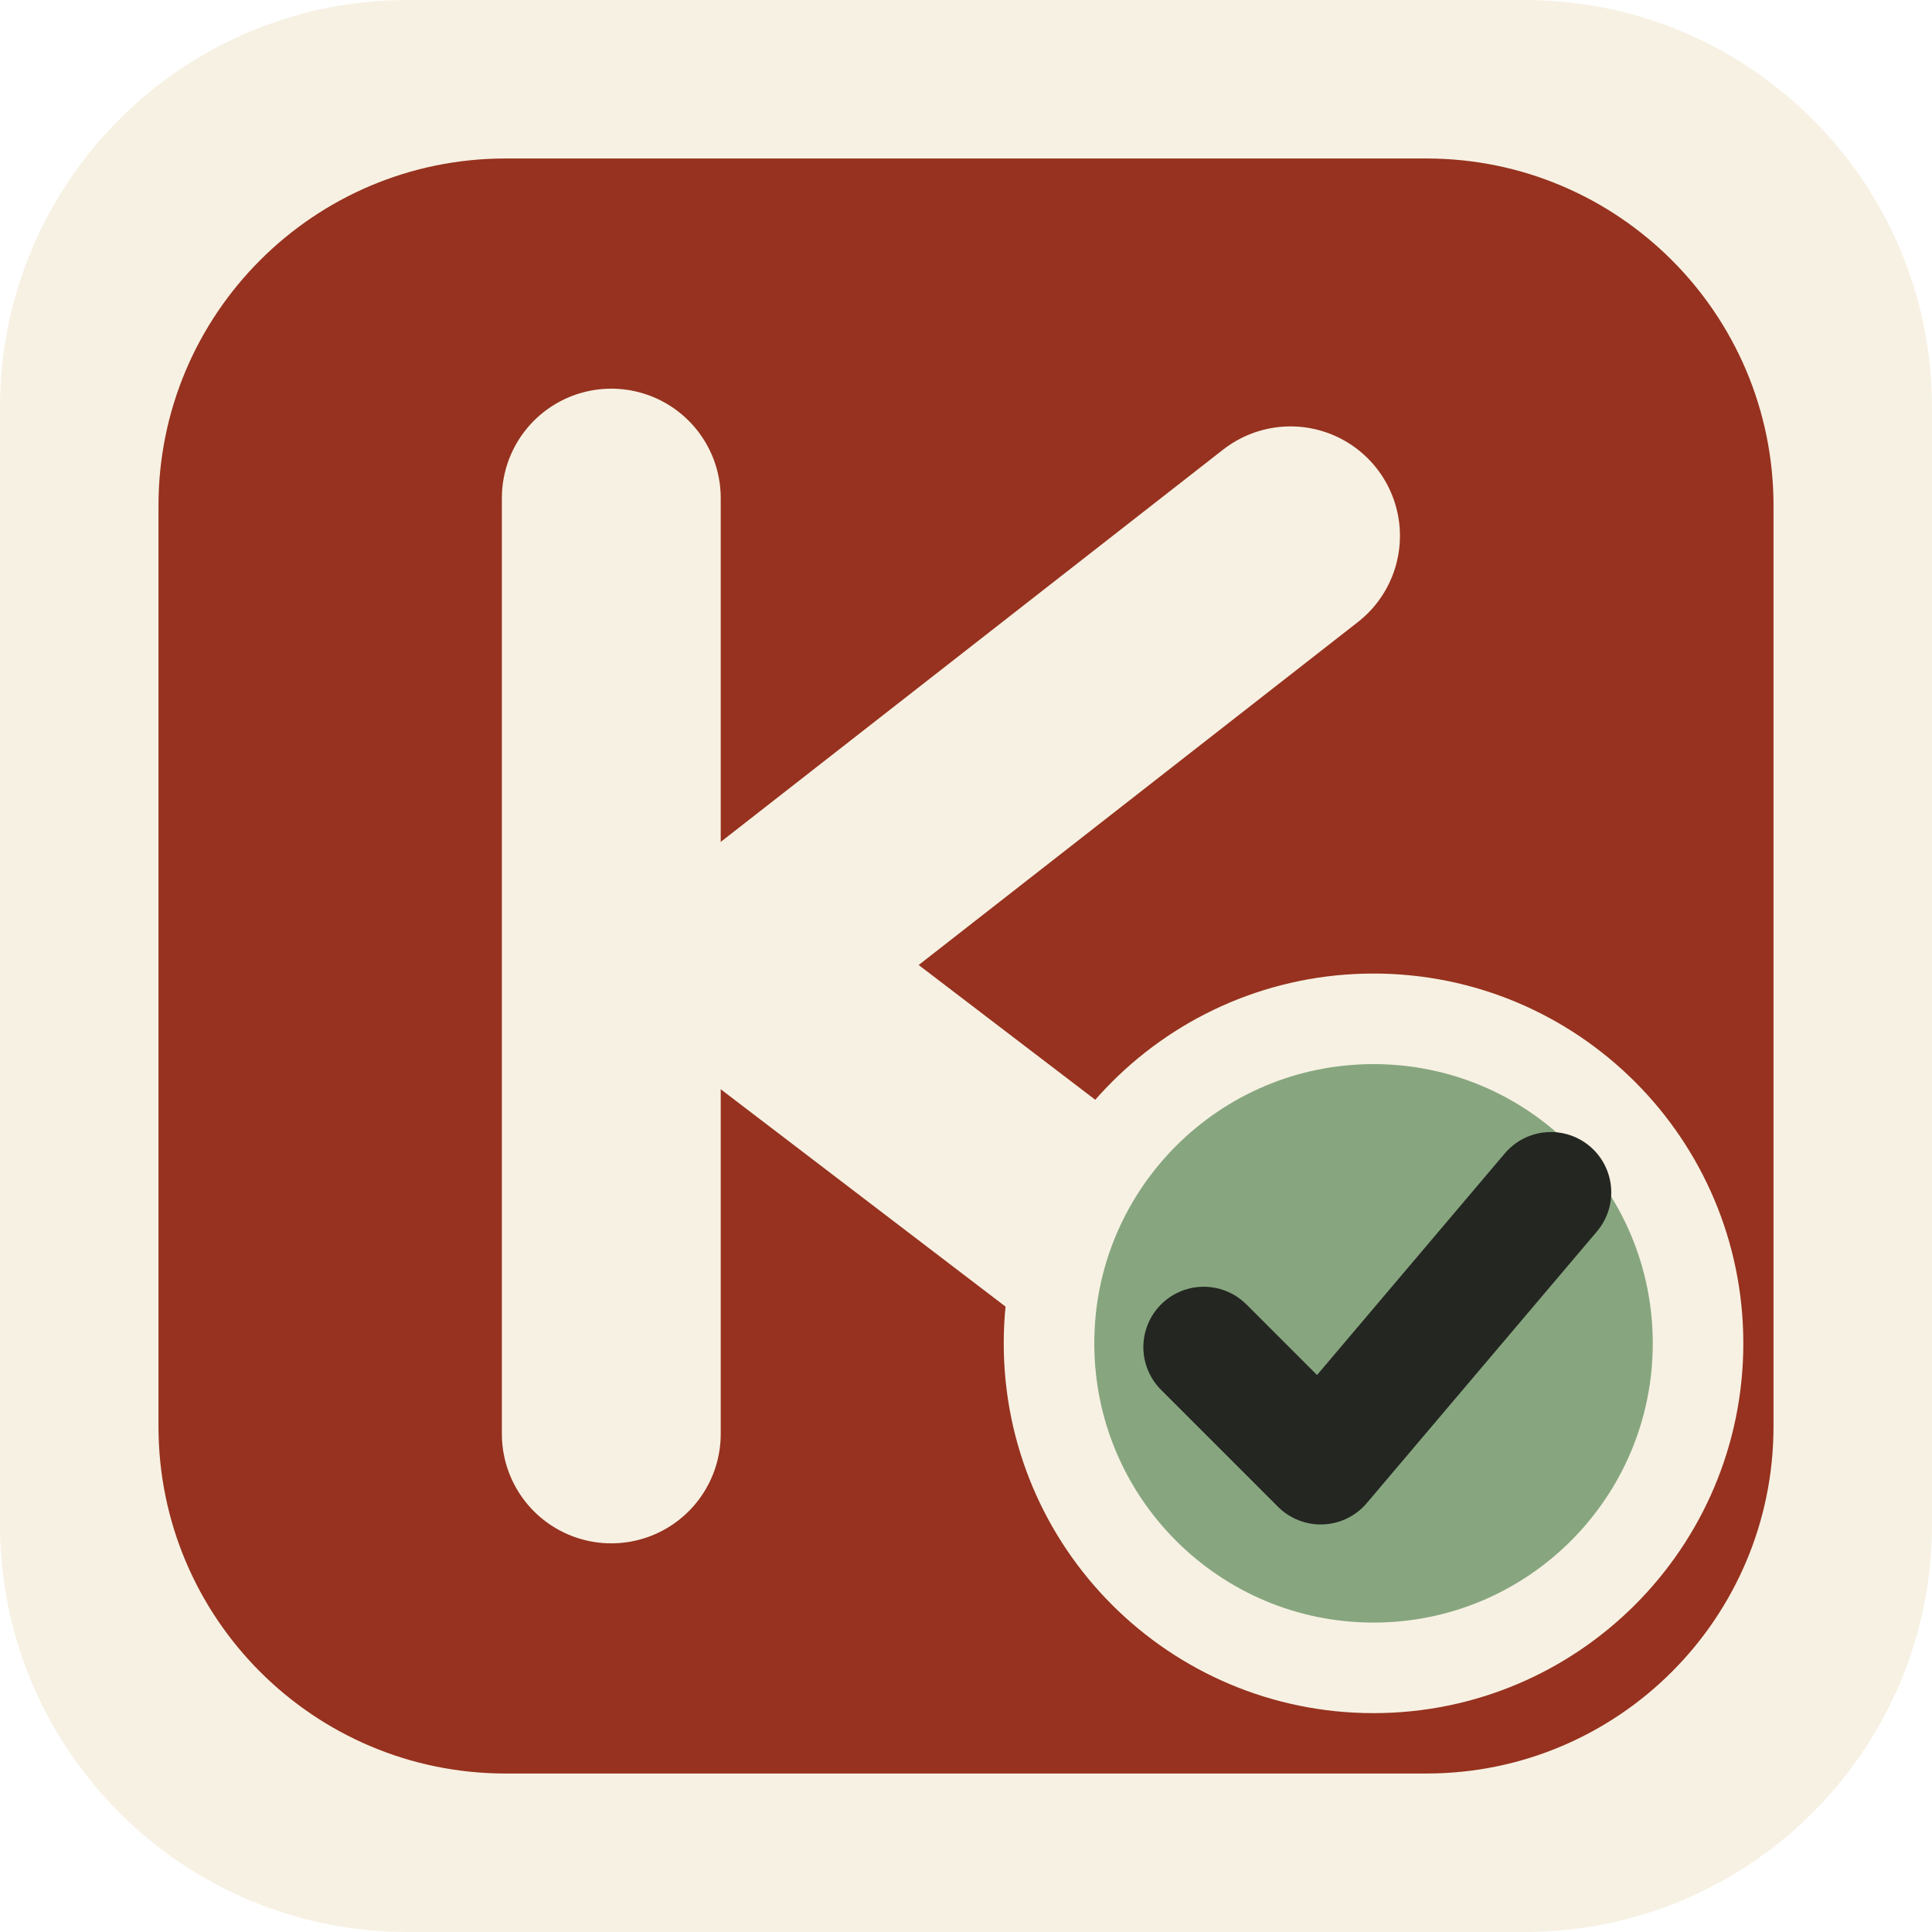
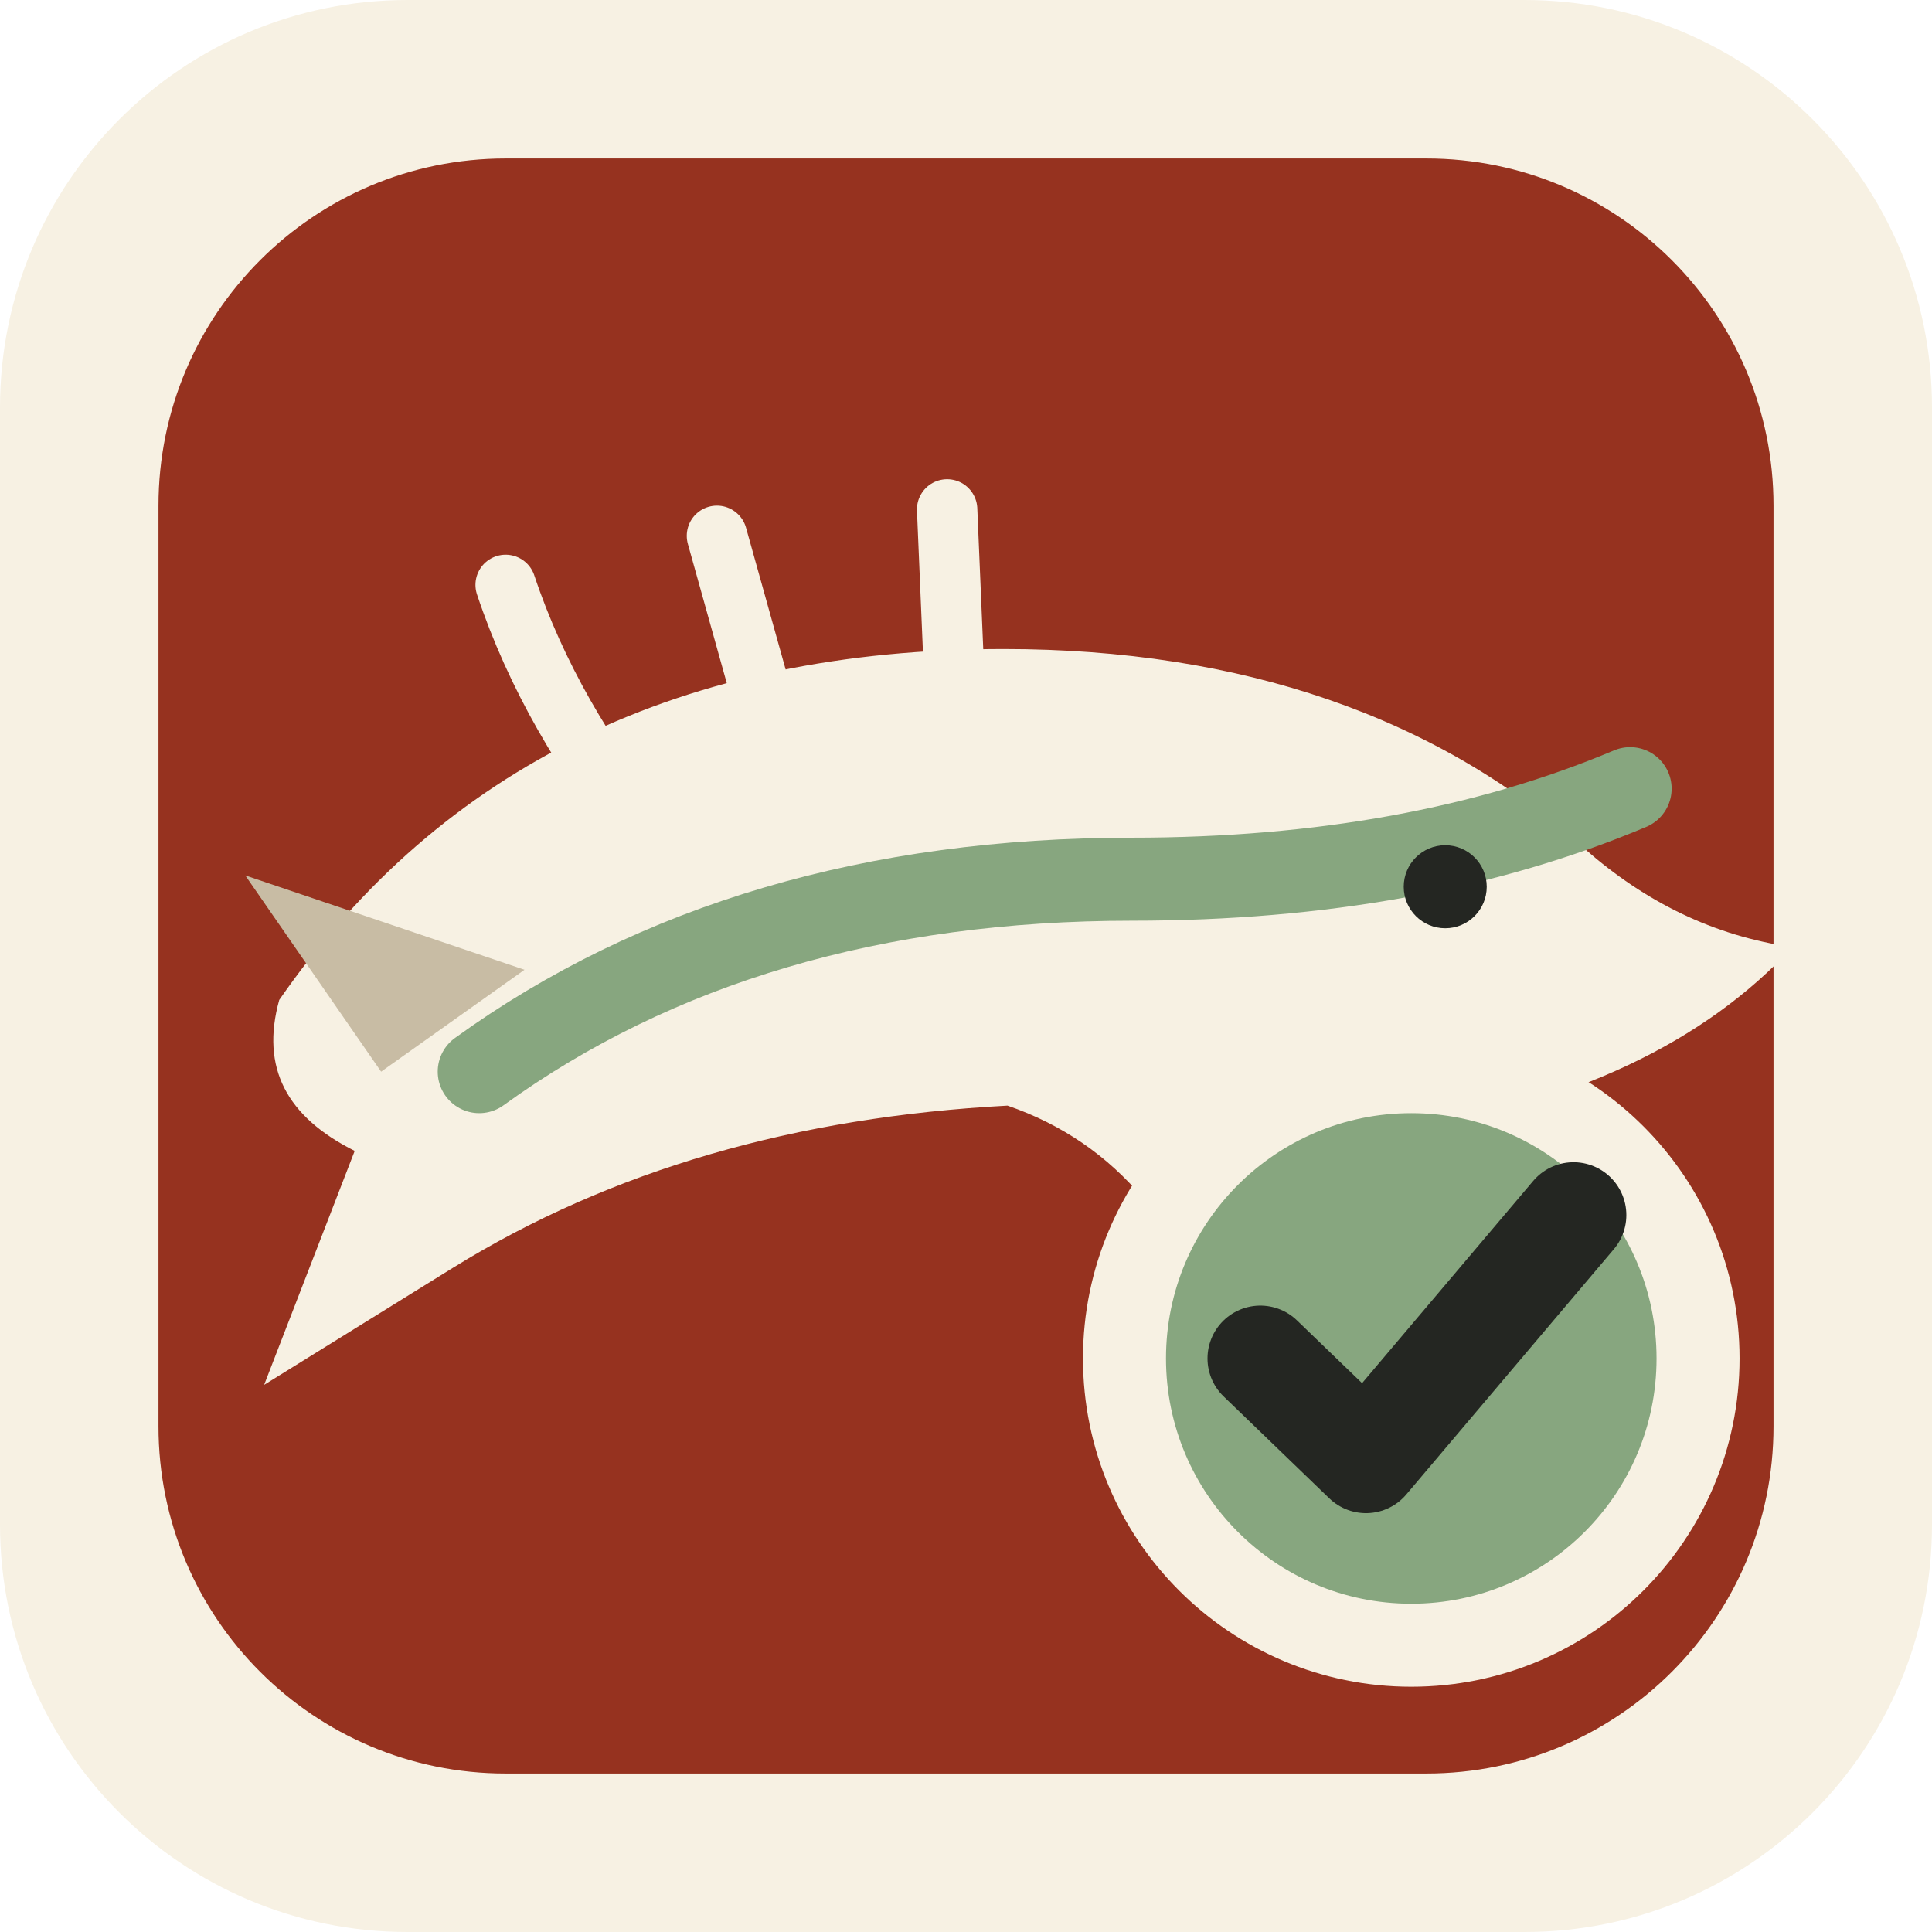
<svg xmlns="http://www.w3.org/2000/svg" viewBox="0 0 512 512" role="img" aria-labelledby="title desc">
  <rect width="512" height="512" rx="108" fill="#F7F1E3" />
  <rect x="42" y="42" width="428" height="428" rx="92" fill="#96321F" />
-   <path d="M162 132v248" fill="none" stroke="#F7F1E3" stroke-width="58" stroke-linecap="round" />
-   <path d="M342 142 196 256l152 116" fill="none" stroke="#F7F1E3" stroke-width="58" stroke-linecap="round" stroke-linejoin="round" />
-   <circle cx="364" cy="356" r="86" fill="#87A67F" stroke="#F7F1E3" stroke-width="24" />
-   <path d="m319 357 31 31 61-72" fill="none" stroke="#242622" stroke-width="32" stroke-linecap="round" stroke-linejoin="round" />
+   <path d="M74 265c43-62 107-93 192-93 63 0 115 18 154 53 16 14 34 23 55 26-23 25-58 42-105 49l-45 62c-10-36-29-59-58-69-56 3-105 17-147 43l-50 31 24-62c-18-9-25-22-20-40z" fill="#F7F1E3" />
+   <path d="M101 284 65 232l74 25" fill="#C8BCA4" />
+   <path d="M127 284c47-34 105-51 173-51 50 0 94-8 132-24" fill="none" stroke="#87A67F" stroke-width="22" stroke-linecap="round" />
+   <path d="M171 221c-16-20-29-42-37-66m75 55-19-68m64 64-3-71" fill="none" stroke="#F7F1E3" stroke-width="16" stroke-linecap="round" />
+   <circle cx="383" cy="235" r="11" fill="#242622" />
+   <circle cx="374" cy="360" r="76" fill="#87A67F" stroke="#F7F1E3" stroke-width="22" />
+   <path d="m334 360 28 27 55-65" fill="none" stroke="#242622" stroke-width="28" stroke-linecap="round" stroke-linejoin="round" />
</svg>
